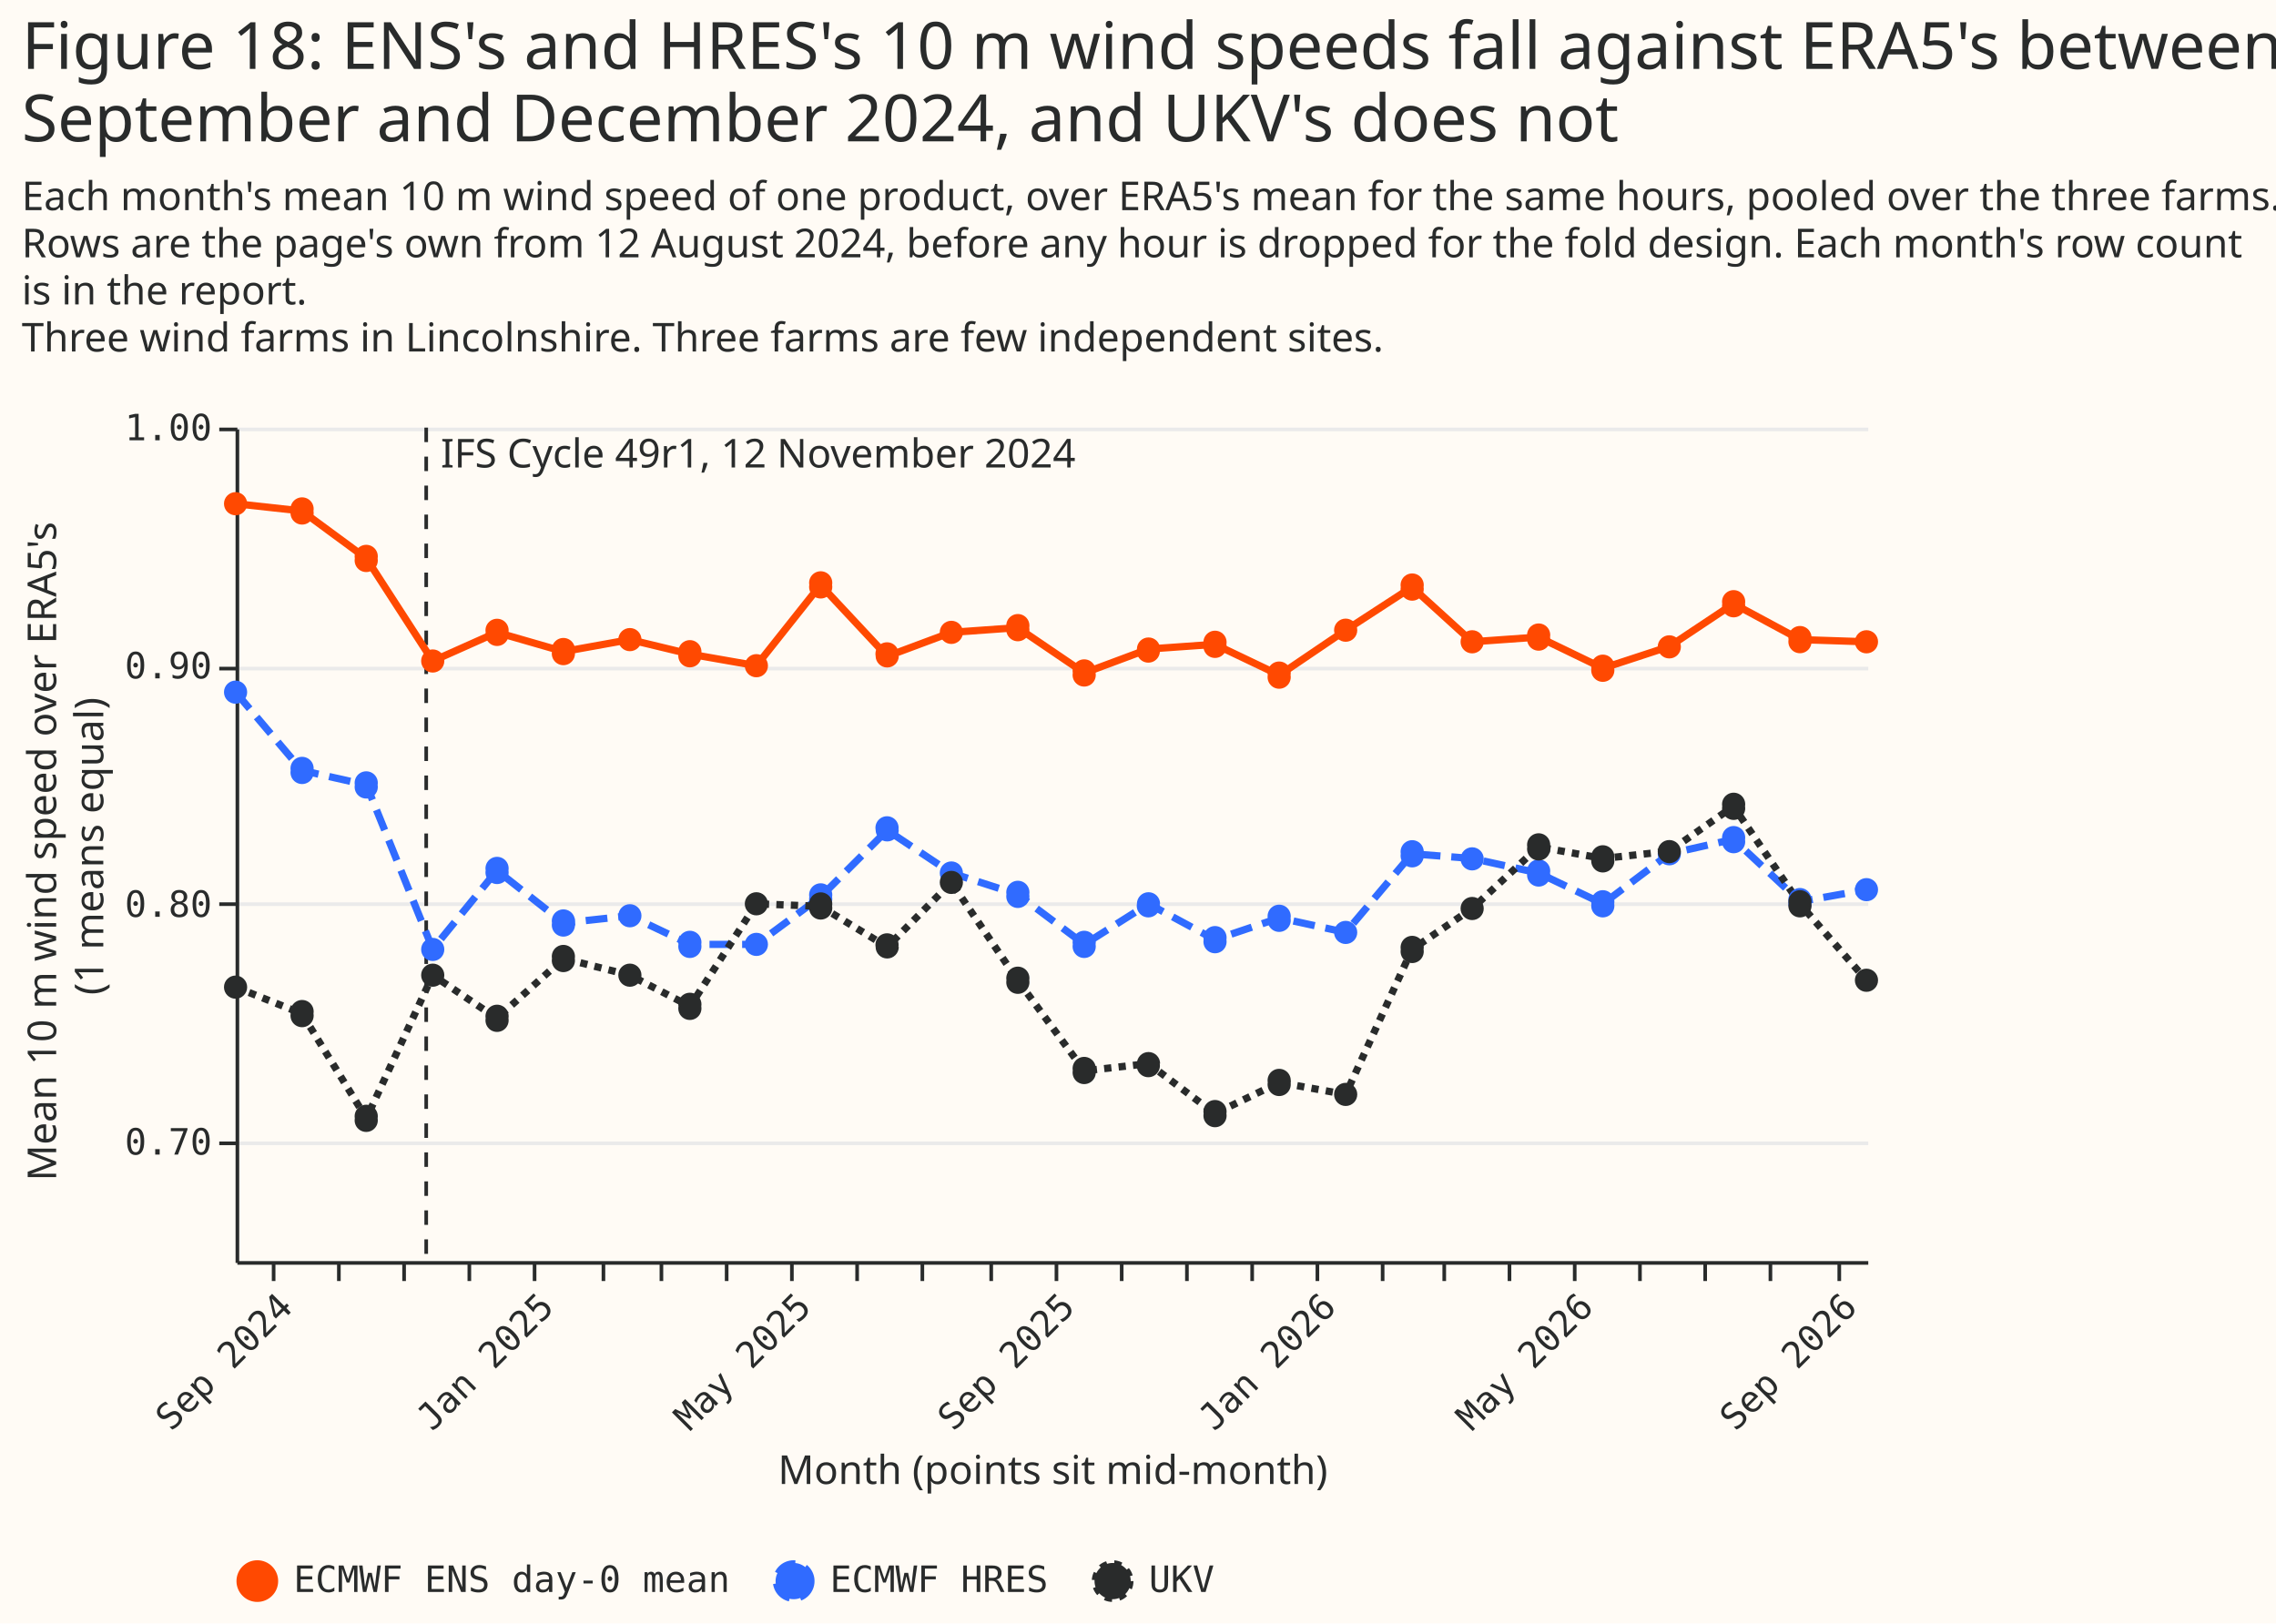
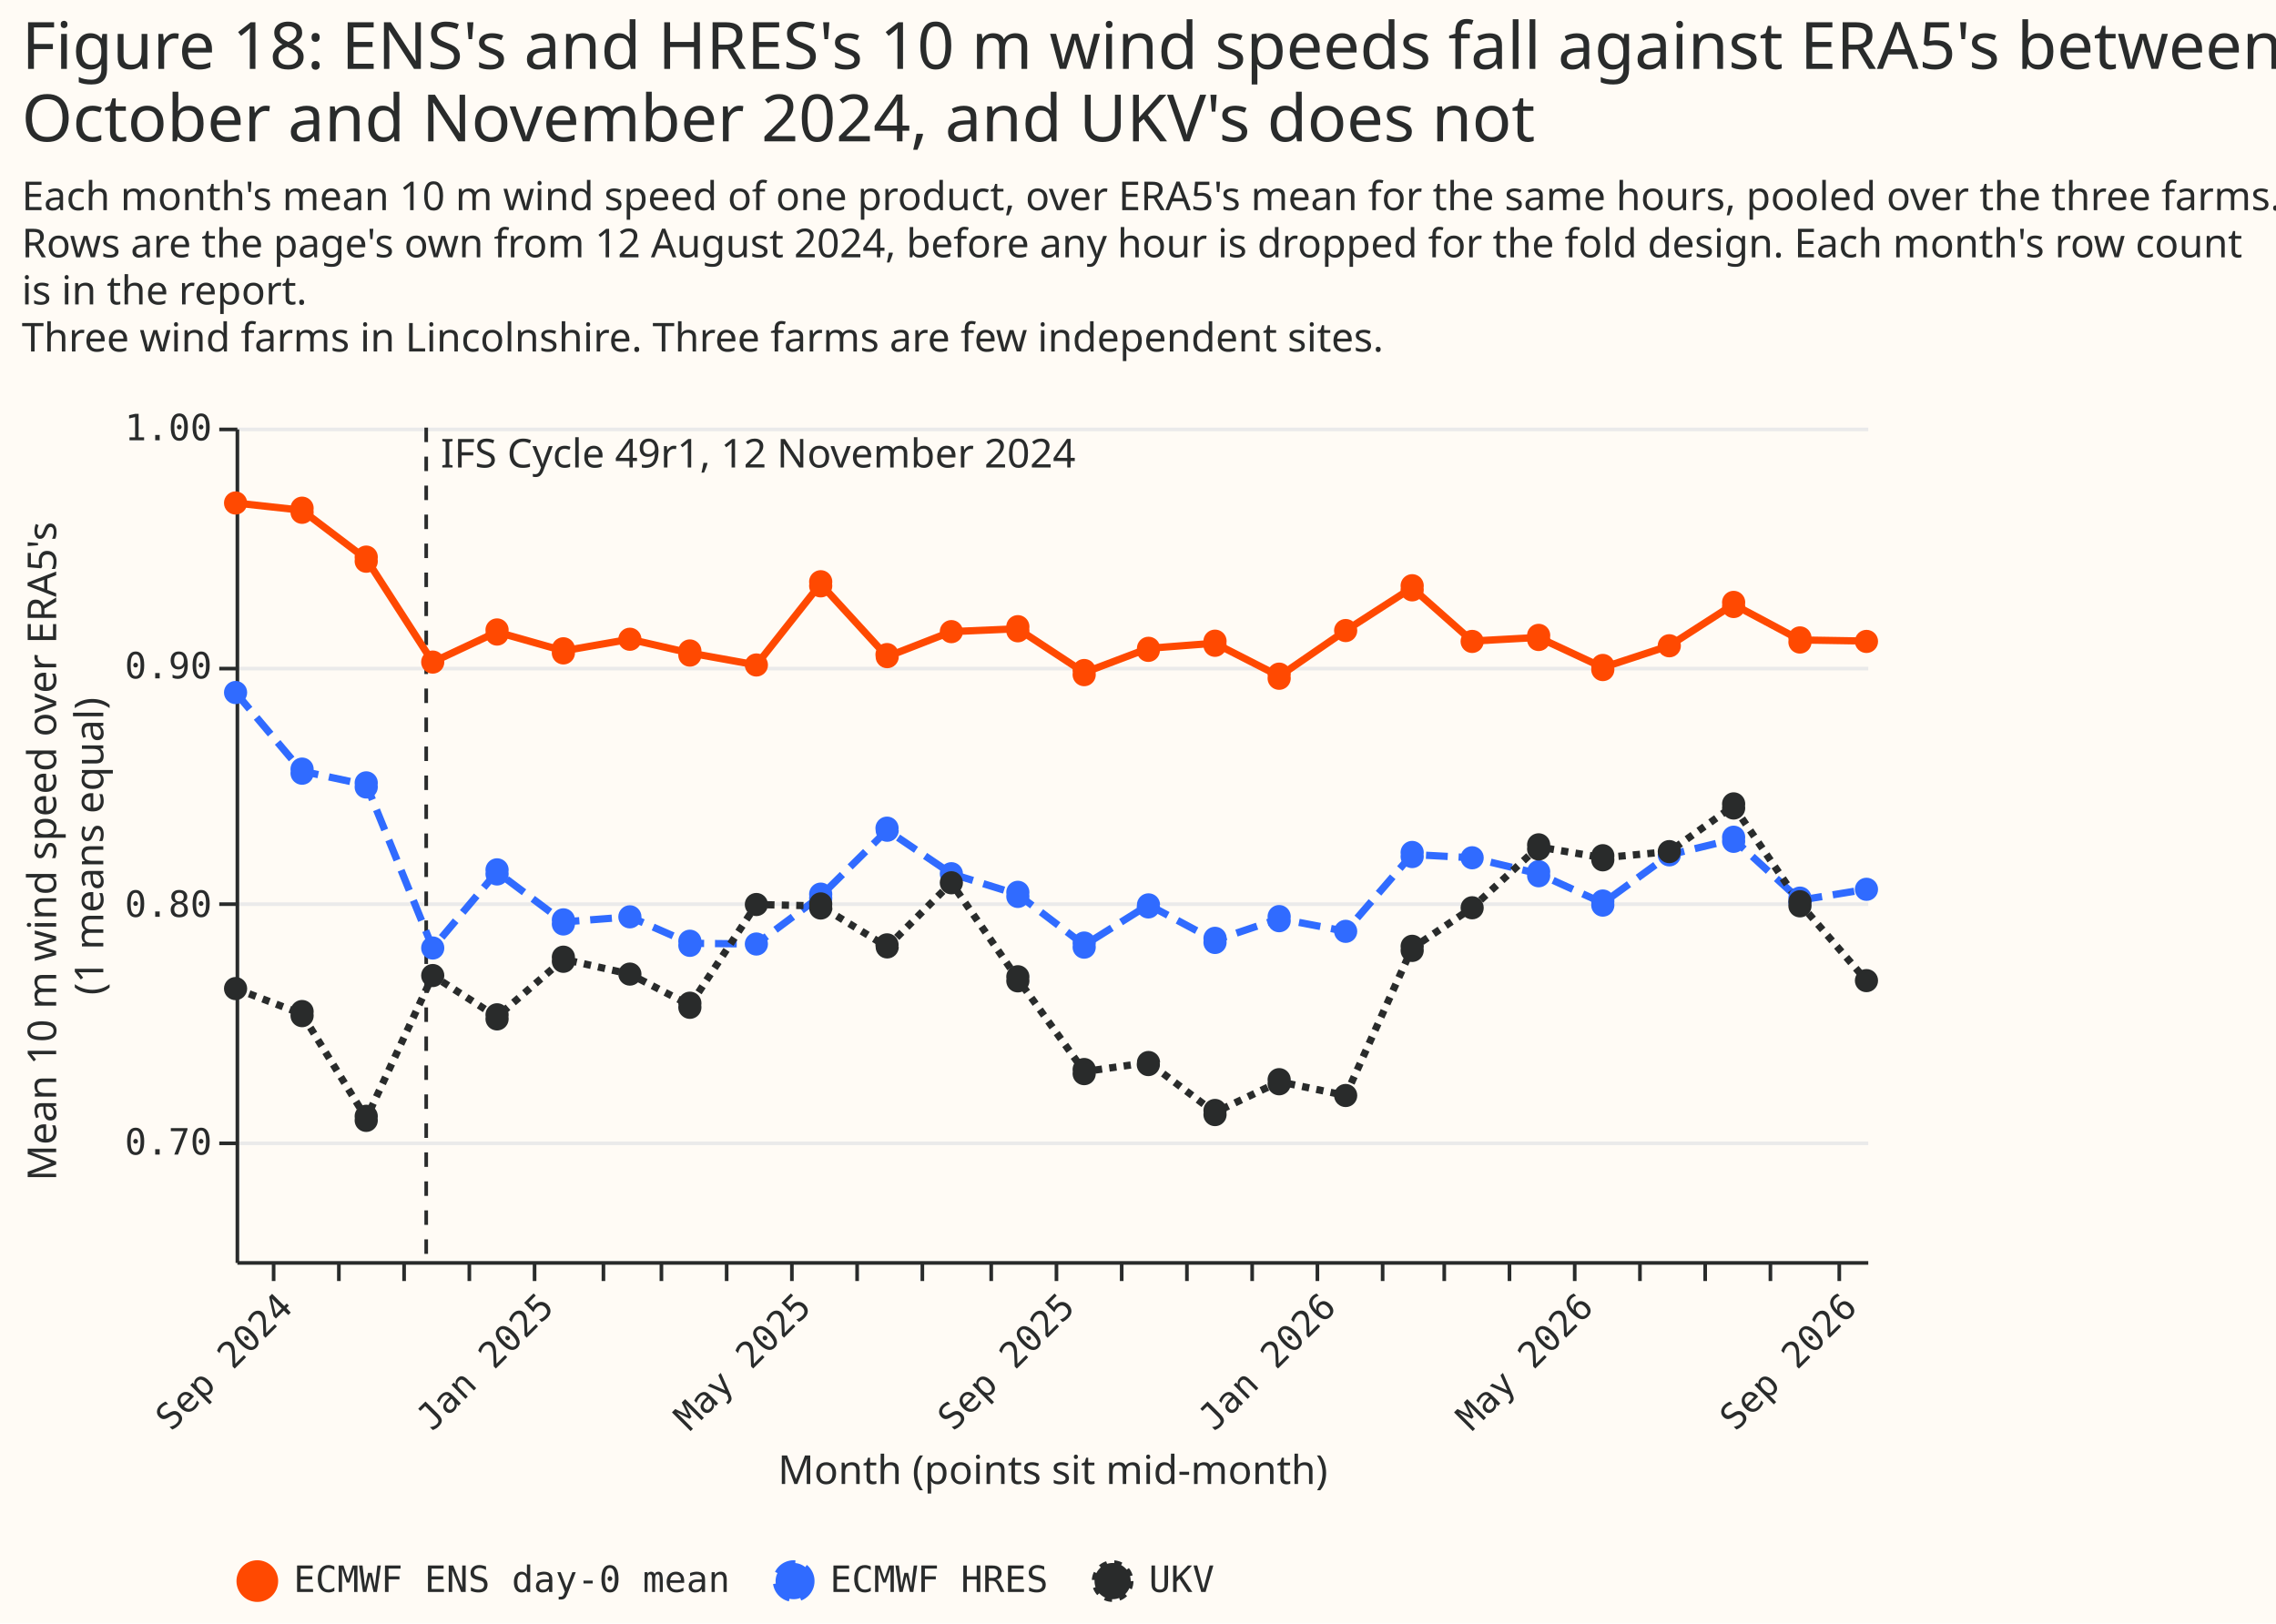
<svg xmlns="http://www.w3.org/2000/svg" width="628" height="448" class="marks" viewBox="0 0 628 448">
  <path fill="#fffbf5" d="M0 0h628v448H0z" />
  <g fill="none" stroke-miterlimit="10" aria-roledescription="group mark container" class="mark-group role-frame root">
    <path d="M65 118h450z" aria-hidden="true" class="background" />
    <g aria-roledescription="group mark container" class="mark-group role-scope concat_0_group">
      <path fill="#fffbf5" d="M65 118h450v230H65Z" aria-hidden="true" class="background" />
      <g aria-hidden="true" class="mark-group role-axis">
        <path stroke="#eaeaea" d="M65.5 315.5h450m-450-66h450m-450-65h450m-450-66h450" class="mark-rule role-axis-grid" pointer-events="none" />
      </g>
      <g aria-label="X-axis titled 'Month (points sit mid-month)' for a time scale with values from August 2024 to September 2026" aria-roledescription="axis" class="mark-group role-axis" pointer-events="none">
        <path stroke="#292b2b" d="M75.5 348.5v5m18-5v5m18-5v5m18-5v5m18-5v5m19-5v5m16-5v5m18-5v5m18-5v5m18-5v5m18-5v5m19-5v5m18-5v5m18-5v5m18-5v5m18-5v5m18-5v5m18-5v5m17-5v5m18-5v5m18-5v5m18-5v5m18-5v5m18-5v5m19-5v5" class="mark-rule role-axis-tick" />
        <g fill="#292b2b" class="mark-text role-axis-label" font-family="Matter Semi Mono, Roboto Mono, monospace" font-size="10" text-anchor="end">
          <text transform="rotate(-45 476.6 82.5)">Sep 2024</text>
          <text transform="rotate(-45 512.6 -4.5)">Jan 2025</text>
          <text transform="rotate(-45 548.1 -90.2)">May 2025</text>
          <text transform="rotate(-45 584.5 -178)">Sep 2025</text>
          <text transform="rotate(-45 620.5 -265)">Jan 2026</text>
          <text transform="rotate(-45 656 -350.7)">May 2026</text>
          <text transform="rotate(-45 692.4 -438.5)">Sep 2026</text>
        </g>
        <path stroke="#292b2b" d="M65.5 348.5h450" class="mark-rule role-axis-domain" />
        <text fill="#292b2b" class="mark-text role-axis-title" font-family="Matter XH, DM Sans, sans-serif" font-size="11" text-anchor="middle" transform="translate(290.5 409.5)">Month (points sit mid-month)</text>
      </g>
      <g aria-label="Y-axis titled 'Mean 10 m wind speed over ERA5's (1 means equal)' for a linear scale with values from 0.65 to 1.00" aria-roledescription="axis" class="mark-group role-axis" pointer-events="none">
        <path stroke="#292b2b" d="M65.5 315.5h-5m5-66h-5m5-65h-5m5-66h-5" class="mark-rule role-axis-tick" />
        <g fill="#292b2b" class="mark-text role-axis-label" font-family="Matter Semi Mono, Roboto Mono, monospace" font-size="10" text-anchor="end">
          <text transform="translate(58.5 318.6)">0.70</text>
          <text transform="translate(58.5 253)">0.80</text>
          <text transform="translate(58.5 187.2)">0.90</text>
          <text transform="translate(58.5 121.5)">1.00</text>
        </g>
        <path stroke="#292b2b" d="M65.5 348.5v-230" class="mark-rule role-axis-domain" />
        <text fill="#292b2b" class="mark-text role-axis-title" font-family="Matter XH, DM Sans, sans-serif" font-size="11" text-anchor="middle" transform="rotate(-90 124.5 109)">
          <tspan>Mean 10 m wind speed over ERA5's</tspan>
          <tspan x="0" dy="13">(1 means equal)</tspan>
        </text>
      </g>
      <path stroke="#292b2b" stroke-dasharray="4,4" d="M117.6 118v230" aria-hidden="true" class="mark-rule role-mark concat_0_layer_0_marks" />
      <text fill="#292b2b" aria-hidden="true" class="mark-text role-mark concat_0_layer_1_marks" font-family="Matter XH, DM Sans, sans-serif" font-size="11" transform="translate(121.6 129)">IFS Cycle 49r1, 12 November 2024</text>
      <g aria-roledescription="group mark container" class="mark-group role-scope concat_0_layer_2_layer_0_pathgroup">
        <path d="M65 118h450v230H65Z" aria-hidden="true" class="background" />
-         <path stroke="#ff4901" stroke-dasharray="1,0" stroke-width="2" d="m65 139 18.3 2 17.8 13.1 18.3 28.3 17.7-7.9 18.4 5.3 18.3-3.3 16.6 4 18.3 3.2 17.7-22.3 18.4 19.7 17.7-6.6 18.3-1.3 18.4 12.5 17.7-6.6 18.3-1.3 17.8 8.5 18.3-12.4 18.3-11.9 16.6 15.1 18.3-1.3 17.8 8.6 18.3-6 17.7-11.8 18.4 9.9 18.3.6" aria-hidden="true" class="mark-line role-mark concat_0_layer_2_layer_0_marks" />
+         <path stroke="#ff4901" stroke-dasharray="1,0" stroke-width="2" d="m65 138.8 18.3 2 17.8 13.5 18.3 28.4 17.7-8.3 18.4 5.2 18.3-3.2 16.6 3.8 18.3 3.3 17.7-22.4 18.4 20.1 17.7-6.9 18.3-.8 18.4 12.1 17.7-6.7 18.3-1.4 17.8 9.1 18.3-12.6 18.3-11.8 16.6 14.7 18.3-1 17.8 8.3 18.3-6 17.7-11.4 18.4 9.8 18.3.3" aria-hidden="true" class="mark-line role-mark concat_0_layer_2_layer_0_marks" />
        <path d="M65 118h450v230H65Z" aria-hidden="true" class="background" />
-         <path stroke="#306bff" stroke-dasharray="6,3" stroke-width="2" d="m65 191 18.3 21.6 17.8 4 18.3 45.3 17.7-21.7 18.4 14.5 18.3-2 16.6 7.9h18.3l17.7-13.1 18.4-18.4 17.7 11.8 18.3 5.9 18.4 13.8 17.7-11.2 18.3 9.9 17.8-6 18.3 4 18.3-21.7 16.6 1.3 18.3 4 17.8 8.5 18.3-13.8 17.7-4 18.4 17.2 18.3-3.3" aria-hidden="true" class="mark-line role-mark concat_0_layer_2_layer_0_marks" />
+         <path stroke="#306bff" stroke-dasharray="6,3" stroke-width="2" d="m65 191.1 18.3 21.7 17.8 3.8 18.3 45 17.7-21 18.4 13.8 18.3-1.4 16.6 7.3 18.3.2 17.7-13.2 18.4-18.2 17.7 12 18.3 5.7 18.4 14 17.7-11.1 18.3 9.8 17.8-6 18.3 3.5 18.3-21.2 16.6.9 18.3 4.4 17.8 8.1 18.3-13.3 17.7-4.3 18.4 16.8 18.3-3" aria-hidden="true" class="mark-line role-mark concat_0_layer_2_layer_0_marks" />
        <path d="M65 118h450v230H65Z" aria-hidden="true" class="background" />
-         <path stroke="#292b2b" stroke-dasharray="2,2" stroke-width="2" d="m65 272.4 18.3 7.3 17.8 28.9 18.3-39.5 17.7 11.9 18.4-16.5 18.3 4.6 16.6 8.6 18.3-28.3 17.7.7 18.4 11.2 17.7-17.8 18.3 27 18.4 25 17.7-2 18.3 13.8 17.8-8.6 18.3 3.3 18.3-40 16.6-11.3 18.3-17 17.8 3.2 18.3-2 17.7-12.4 18.4 27 18.3 21" aria-hidden="true" class="mark-line role-mark concat_0_layer_2_layer_0_marks" />
+         <path stroke="#292b2b" stroke-dasharray="2,2" stroke-width="2" d="m65 272.8 18.3 7 17.8 28.8 18.3-39.4 17.7 11.4 18.4-15.9 18.3 4.1 16.6 8.6 18.3-27.8 17.7.4 18.4 11.3 17.7-17.7 18.3 26.5 18.4 25.6 17.7-2.5 18.3 13.8 17.8-8.5 18.3 3.8 18.3-40.6 16.6-11.2 18.3-16.8 17.8 3 18.3-1.7 17.7-12.6 18.4 27 18.3 21.2" aria-hidden="true" class="mark-line role-mark concat_0_layer_2_layer_0_marks" />
      </g>
      <g aria-hidden="true" class="mark-symbol role-mark concat_0_layer_2_layer_1_marks">
-         <path fill="#ff4901" d="M68.2 139a3.2 3.2 0 1 1-6.4 0 3.2 3.2 0 1 1 6.4 0" />
-         <path fill="#306bff" d="M68.2 191a3.2 3.2 0 1 1-6.4 0 3.2 3.2 0 1 1 6.4 0" />
-         <path fill="#292b2b" d="M68.2 272.4a3.2 3.2 0 1 1-6.4 0 3.2 3.2 0 1 1 6.4 0" />
-         <path fill="#ff4901" d="M86.5 141a3.2 3.2 0 1 1-6.3 0 3.2 3.2 0 1 1 6.3 0" />
-         <path fill="#306bff" d="M86.5 212.6a3.2 3.2 0 1 1-6.3 0 3.2 3.2 0 1 1 6.3 0" />
+         <path fill="#ff4901" d="M68.2 138.8a3.2 3.2 0 1 1-6.4 0 3.2 3.2 0 1 1 6.4 0" />
+         <path fill="#306bff" d="M68.2 191.1a3.2 3.2 0 1 1-6.4 0 3.2 3.2 0 1 1 6.4 0" />
+         <path fill="#292b2b" d="M68.2 272.8a3.2 3.2 0 1 1-6.4 0 3.2 3.2 0 1 1 6.4 0" />
+         <path fill="#ff4901" d="M86.5 140.8a3.2 3.2 0 1 1-6.3 0 3.2 3.2 0 1 1 6.3 0" />
+         <path fill="#306bff" d="M86.5 212.8a3.2 3.2 0 1 1-6.3 0 3.2 3.2 0 1 1 6.3 0" />
        <path fill="#292b2b" d="M86.5 279.7a3.2 3.2 0 1 1-6.3 0 3.2 3.2 0 1 1 6.3 0" />
-         <path fill="#ff4901" d="M104.2 154.1a3.2 3.2 0 1 1-6.3 0 3.2 3.2 0 1 1 6.3 0" />
+         <path fill="#ff4901" d="M104.2 154.3a3.2 3.2 0 1 1-6.3 0 3.2 3.2 0 1 1 6.3 0" />
        <path fill="#306bff" d="M104.2 216.6a3.2 3.2 0 1 1-6.3 0 3.2 3.2 0 1 1 6.3 0" />
        <path fill="#292b2b" d="M104.2 308.6a3.2 3.2 0 1 1-6.3 0 3.2 3.2 0 1 1 6.3 0" />
-         <path fill="#ff4901" d="M122.6 182.4a3.2 3.2 0 1 1-6.4 0 3.2 3.2 0 1 1 6.4 0" />
-         <path fill="#306bff" d="M122.6 262a3.2 3.2 0 1 1-6.4 0 3.2 3.2 0 1 1 6.4 0" />
-         <path fill="#292b2b" d="M122.6 269.1a3.2 3.2 0 1 1-6.4 0 3.2 3.2 0 1 1 6.4 0" />
-         <path fill="#ff4901" d="M140.3 174.5a3.2 3.2 0 1 1-6.3 0 3.2 3.2 0 1 1 6.3 0" />
-         <path fill="#306bff" d="M140.3 240.2a3.2 3.2 0 1 1-6.3 0 3.2 3.2 0 1 1 6.3 0" />
-         <path fill="#292b2b" d="M140.3 281a3.2 3.2 0 1 1-6.3 0 3.2 3.2 0 1 1 6.3 0" />
-         <path fill="#ff4901" d="M158.6 179.8a3.2 3.2 0 1 1-6.3 0 3.2 3.2 0 1 1 6.3 0" />
-         <path fill="#306bff" d="M158.6 254.7a3.2 3.2 0 1 1-6.3 0 3.2 3.2 0 1 1 6.3 0" />
-         <path fill="#292b2b" d="M158.6 264.5a3.2 3.2 0 1 1-6.3 0 3.2 3.2 0 1 1 6.3 0" />
-         <path fill="#ff4901" d="M177 176.5a3.2 3.2 0 1 1-6.4 0 3.2 3.2 0 1 1 6.4 0" />
-         <path fill="#306bff" d="M177 252.7a3.2 3.2 0 1 1-6.4 0 3.2 3.2 0 1 1 6.4 0" />
-         <path fill="#292b2b" d="M177 269.1a3.2 3.2 0 1 1-6.4 0 3.2 3.2 0 1 1 6.4 0" />
-         <path fill="#ff4901" d="M193.5 180.4a3.2 3.2 0 1 1-6.3 0 3.2 3.2 0 1 1 6.3 0" />
-         <path fill="#306bff" d="M193.5 260.6a3.2 3.2 0 1 1-6.3 0 3.2 3.2 0 1 1 6.3 0" />
-         <path fill="#292b2b" d="M193.5 277.7a3.2 3.2 0 1 1-6.3 0 3.2 3.2 0 1 1 6.3 0" />
-         <path fill="#ff4901" d="M211.9 183.7a3.2 3.2 0 1 1-6.4 0 3.2 3.2 0 1 1 6.4 0" />
-         <path fill="#306bff" d="M211.9 260.6a3.2 3.2 0 1 1-6.4 0 3.2 3.2 0 1 1 6.4 0" />
-         <path fill="#292b2b" d="M211.9 249.4a3.2 3.2 0 1 1-6.4 0 3.2 3.2 0 1 1 6.4 0" />
-         <path fill="#ff4901" d="M229.6 161.4a3.2 3.2 0 1 1-6.3 0 3.2 3.2 0 1 1 6.3 0" />
-         <path fill="#306bff" d="M229.6 247.5a3.2 3.2 0 1 1-6.3 0 3.2 3.2 0 1 1 6.3 0" />
+         <path fill="#ff4901" d="M122.6 182.7a3.2 3.2 0 1 1-6.4 0 3.2 3.2 0 1 1 6.4 0" />
+         <path fill="#306bff" d="M122.6 261.6a3.2 3.2 0 1 1-6.4 0 3.2 3.2 0 1 1 6.4 0" />
+         <path fill="#292b2b" d="M122.6 269.2a3.2 3.2 0 1 1-6.4 0 3.2 3.2 0 1 1 6.4 0" />
+         <path fill="#ff4901" d="M140.3 174.4a3.2 3.2 0 1 1-6.3 0 3.2 3.2 0 1 1 6.3 0" />
+         <path fill="#306bff" d="M140.3 240.6a3.2 3.2 0 1 1-6.3 0 3.2 3.2 0 1 1 6.3 0" />
+         <path fill="#292b2b" d="M140.3 280.6a3.2 3.2 0 1 1-6.3 0 3.2 3.2 0 1 1 6.3 0" />
+         <path fill="#ff4901" d="M158.6 179.6a3.2 3.2 0 1 1-6.3 0 3.2 3.2 0 1 1 6.3 0" />
+         <path fill="#306bff" d="M158.6 254.4a3.2 3.2 0 1 1-6.3 0 3.2 3.2 0 1 1 6.3 0" />
+         <path fill="#292b2b" d="M158.6 264.7a3.2 3.2 0 1 1-6.3 0 3.2 3.2 0 1 1 6.3 0" />
+         <path fill="#ff4901" d="M177 176.4a3.2 3.2 0 1 1-6.4 0 3.2 3.2 0 1 1 6.4 0" />
+         <path fill="#306bff" d="M177 253a3.2 3.2 0 1 1-6.4 0 3.2 3.2 0 1 1 6.4 0" />
+         <path fill="#292b2b" d="M177 268.8a3.2 3.2 0 1 1-6.4 0 3.2 3.2 0 1 1 6.4 0" />
+         <path fill="#ff4901" d="M193.5 180.2a3.2 3.2 0 1 1-6.3 0 3.2 3.2 0 1 1 6.3 0" />
+         <path fill="#306bff" d="M193.5 260.3a3.2 3.2 0 1 1-6.3 0 3.2 3.2 0 1 1 6.3 0" />
+         <path fill="#292b2b" d="M193.5 277.4a3.2 3.2 0 1 1-6.3 0 3.2 3.2 0 1 1 6.3 0" />
+         <path fill="#ff4901" d="M211.9 183.5a3.2 3.2 0 1 1-6.4 0 3.2 3.2 0 1 1 6.4 0" />
+         <path fill="#306bff" d="M211.9 260.5a3.2 3.2 0 1 1-6.4 0 3.2 3.2 0 1 1 6.4 0" />
+         <path fill="#292b2b" d="M211.9 249.6a3.2 3.2 0 1 1-6.4 0 3.2 3.2 0 1 1 6.4 0" />
+         <path fill="#ff4901" d="M229.6 161.1a3.2 3.2 0 1 1-6.3 0 3.2 3.2 0 1 1 6.3 0" />
+         <path fill="#306bff" d="M229.6 247.3a3.2 3.2 0 1 1-6.3 0 3.2 3.2 0 1 1 6.3 0" />
        <path fill="#292b2b" d="M229.6 250a3.2 3.2 0 1 1-6.3 0 3.2 3.2 0 1 1 6.3 0" />
-         <path fill="#ff4901" d="M248 181a3.2 3.2 0 1 1-6.4 0 3.2 3.2 0 1 1 6.3 0" />
-         <path fill="#306bff" d="M248 229a3.2 3.2 0 1 1-6.4 0 3.2 3.2 0 1 1 6.3 0" />
+         <path fill="#ff4901" d="M248 181.2a3.2 3.2 0 1 1-6.4 0 3.2 3.2 0 1 1 6.3 0" />
+         <path fill="#306bff" d="M248 229.1a3.2 3.2 0 1 1-6.4 0 3.2 3.2 0 1 1 6.3 0" />
        <path fill="#292b2b" d="M248 261.3a3.2 3.2 0 1 1-6.4 0 3.2 3.2 0 1 1 6.3 0" />
-         <path fill="#ff4901" d="M265.7 174.5a3.2 3.2 0 1 1-6.4 0 3.2 3.2 0 1 1 6.4 0" />
-         <path fill="#306bff" d="M265.7 240.9a3.2 3.2 0 1 1-6.4 0 3.2 3.2 0 1 1 6.4 0" />
-         <path fill="#292b2b" d="M265.7 243.5a3.2 3.2 0 1 1-6.4 0 3.2 3.2 0 1 1 6.4 0" />
-         <path fill="#ff4901" d="M284 173.2a3.2 3.2 0 1 1-6.3 0 3.2 3.2 0 1 1 6.3 0" />
+         <path fill="#ff4901" d="M265.7 174.3a3.2 3.2 0 1 1-6.4 0 3.2 3.2 0 1 1 6.4 0" />
+         <path fill="#306bff" d="M265.7 241.1a3.2 3.2 0 1 1-6.4 0 3.2 3.2 0 1 1 6.4 0" />
+         <path fill="#292b2b" d="M265.7 243.6a3.2 3.2 0 1 1-6.4 0 3.2 3.2 0 1 1 6.4 0" />
+         <path fill="#ff4901" d="M284 173.5a3.2 3.2 0 1 1-6.3 0 3.2 3.2 0 1 1 6.3 0" />
        <path fill="#306bff" d="M284 246.8a3.2 3.2 0 1 1-6.3 0 3.2 3.2 0 1 1 6.3 0" />
-         <path fill="#292b2b" d="M284 270.5a3.2 3.2 0 1 1-6.3 0 3.2 3.2 0 1 1 6.3 0" />
-         <path fill="#ff4901" d="M302.3 185.7a3.2 3.2 0 1 1-6.3 0 3.2 3.2 0 1 1 6.3 0" />
-         <path fill="#306bff" d="M302.3 260.6a3.2 3.2 0 1 1-6.3 0 3.2 3.2 0 1 1 6.3 0" />
-         <path fill="#292b2b" d="M302.3 295.4a3.2 3.2 0 1 1-6.3 0 3.2 3.2 0 1 1 6.3 0" />
-         <path fill="#ff4901" d="M320 179.1a3.2 3.2 0 1 1-6.3 0 3.2 3.2 0 1 1 6.4 0" />
-         <path fill="#306bff" d="M320 249.4a3.2 3.2 0 1 1-6.3 0 3.2 3.2 0 1 1 6.4 0" />
-         <path fill="#292b2b" d="M320 293.5a3.2 3.2 0 1 1-6.3 0 3.2 3.2 0 1 1 6.4 0" />
-         <path fill="#ff4901" d="M338.4 177.8a3.2 3.2 0 1 1-6.3 0 3.2 3.2 0 1 1 6.3 0" />
-         <path fill="#306bff" d="M338.4 259.3a3.2 3.2 0 1 1-6.3 0 3.2 3.2 0 1 1 6.3 0" />
-         <path fill="#292b2b" d="M338.4 307.3a3.2 3.2 0 1 1-6.3 0 3.2 3.2 0 1 1 6.3 0" />
-         <path fill="#ff4901" d="M356.1 186.3a3.2 3.2 0 1 1-6.3 0 3.2 3.2 0 1 1 6.3 0" />
-         <path fill="#306bff" d="M356.1 253.4a3.2 3.2 0 1 1-6.3 0 3.2 3.2 0 1 1 6.3 0" />
-         <path fill="#292b2b" d="M356.1 298.7a3.2 3.2 0 1 1-6.3 0 3.2 3.2 0 1 1 6.3 0" />
-         <path fill="#ff4901" d="M374.5 173.9a3.2 3.2 0 1 1-6.4 0 3.2 3.2 0 1 1 6.4 0" />
-         <path fill="#306bff" d="M374.5 257.3a3.2 3.2 0 1 1-6.4 0 3.2 3.2 0 1 1 6.4 0" />
-         <path fill="#292b2b" d="M374.5 302a3.2 3.2 0 1 1-6.4 0 3.2 3.2 0 1 1 6.4 0" />
-         <path fill="#ff4901" d="M392.8 162a3.2 3.2 0 1 1-6.3 0 3.2 3.2 0 1 1 6.3 0" />
-         <path fill="#306bff" d="M392.8 235.6a3.2 3.2 0 1 1-6.3 0 3.2 3.2 0 1 1 6.3 0" />
-         <path fill="#292b2b" d="M392.8 262a3.2 3.2 0 1 1-6.3 0 3.2 3.2 0 1 1 6.3 0" />
-         <path fill="#ff4901" d="M409.4 177.1a3.2 3.2 0 1 1-6.4 0 3.2 3.2 0 1 1 6.4 0" />
-         <path fill="#306bff" d="M409.4 237a3.2 3.2 0 1 1-6.4 0 3.2 3.2 0 1 1 6.4 0" />
-         <path fill="#292b2b" d="M409.4 250.7a3.2 3.2 0 1 1-6.4 0 3.2 3.2 0 1 1 6.4 0" />
-         <path fill="#ff4901" d="M427.7 175.8a3.2 3.2 0 1 1-6.3 0 3.2 3.2 0 1 1 6.3 0" />
-         <path fill="#306bff" d="M427.7 240.9a3.2 3.2 0 1 1-6.3 0 3.2 3.2 0 1 1 6.3 0" />
+         <path fill="#292b2b" d="M284 270.1a3.2 3.2 0 1 1-6.3 0 3.2 3.2 0 1 1 6.3 0" />
+         <path fill="#ff4901" d="M302.3 185.6a3.2 3.2 0 1 1-6.3 0 3.2 3.2 0 1 1 6.3 0" />
+         <path fill="#306bff" d="M302.3 260.8a3.2 3.2 0 1 1-6.3 0 3.2 3.2 0 1 1 6.3 0" />
+         <path fill="#292b2b" d="M302.3 295.7a3.2 3.2 0 1 1-6.3 0 3.2 3.2 0 1 1 6.3 0" />
+         <path fill="#ff4901" d="M320 178.9a3.2 3.2 0 1 1-6.3 0 3.2 3.2 0 1 1 6.4 0" />
+         <path fill="#306bff" d="M320 249.7a3.2 3.2 0 1 1-6.3 0 3.2 3.2 0 1 1 6.4 0" />
+         <path fill="#292b2b" d="M320 293.2a3.2 3.2 0 1 1-6.3 0 3.2 3.2 0 1 1 6.4 0" />
+         <path fill="#ff4901" d="M338.4 177.5a3.2 3.2 0 1 1-6.3 0 3.2 3.2 0 1 1 6.3 0" />
+         <path fill="#306bff" d="M338.4 259.5a3.2 3.2 0 1 1-6.3 0 3.2 3.2 0 1 1 6.3 0" />
+         <path fill="#292b2b" d="M338.4 307a3.2 3.2 0 1 1-6.3 0 3.2 3.2 0 1 1 6.3 0" />
+         <path fill="#ff4901" d="M356.1 186.6a3.2 3.2 0 1 1-6.3 0 3.2 3.2 0 1 1 6.3 0" />
+         <path fill="#306bff" d="M356.1 253.5a3.2 3.2 0 1 1-6.3 0 3.2 3.2 0 1 1 6.3 0" />
+         <path fill="#292b2b" d="M356.1 298.5a3.2 3.2 0 1 1-6.3 0 3.2 3.2 0 1 1 6.3 0" />
+         <path fill="#ff4901" d="M374.5 174a3.2 3.2 0 1 1-6.4 0 3.2 3.2 0 1 1 6.4 0" />
+         <path fill="#306bff" d="M374.5 257a3.2 3.2 0 1 1-6.4 0 3.2 3.2 0 1 1 6.4 0" />
+         <path fill="#292b2b" d="M374.5 302.3a3.2 3.2 0 1 1-6.4 0 3.2 3.2 0 1 1 6.4 0" />
+         <path fill="#ff4901" d="M392.8 162.2a3.2 3.2 0 1 1-6.3 0 3.2 3.2 0 1 1 6.3 0" />
+         <path fill="#306bff" d="M392.8 235.8a3.2 3.2 0 1 1-6.3 0 3.2 3.2 0 1 1 6.3 0" />
+         <path fill="#292b2b" d="M392.8 261.7a3.2 3.2 0 1 1-6.3 0 3.2 3.2 0 1 1 6.3 0" />
+         <path fill="#ff4901" d="M409.4 177a3.2 3.2 0 1 1-6.4 0 3.2 3.2 0 1 1 6.4 0" />
+         <path fill="#306bff" d="M409.4 236.7a3.2 3.2 0 1 1-6.4 0 3.2 3.2 0 1 1 6.4 0" />
+         <path fill="#292b2b" d="M409.4 250.5a3.2 3.2 0 1 1-6.4 0 3.2 3.2 0 1 1 6.4 0" />
+         <path fill="#ff4901" d="M427.7 175.9a3.2 3.2 0 1 1-6.3 0 3.2 3.2 0 1 1 6.3 0" />
+         <path fill="#306bff" d="M427.7 241.1a3.2 3.2 0 1 1-6.3 0 3.2 3.2 0 1 1 6.3 0" />
        <path fill="#292b2b" d="M427.7 233.7a3.2 3.2 0 1 1-6.3 0 3.2 3.2 0 1 1 6.3 0" />
-         <path fill="#ff4901" d="M445.4 184.4a3.2 3.2 0 1 1-6.3 0 3.2 3.2 0 1 1 6.3 0" />
-         <path fill="#306bff" d="M445.4 249.4a3.2 3.2 0 1 1-6.3 0 3.2 3.2 0 1 1 6.3 0" />
-         <path fill="#292b2b" d="M445.4 237a3.2 3.2 0 1 1-6.3 0 3.2 3.2 0 1 1 6.3 0" />
-         <path fill="#ff4901" d="M463.8 178.5a3.2 3.2 0 1 1-6.4 0 3.2 3.2 0 1 1 6.4 0" />
-         <path fill="#306bff" d="M463.8 235.6a3.2 3.2 0 1 1-6.4 0 3.2 3.2 0 1 1 6.4 0" />
+         <path fill="#ff4901" d="M445.4 184.2a3.2 3.2 0 1 1-6.3 0 3.2 3.2 0 1 1 6.3 0" />
+         <path fill="#306bff" d="M445.4 249.2a3.2 3.2 0 1 1-6.3 0 3.2 3.2 0 1 1 6.3 0" />
+         <path fill="#292b2b" d="M445.4 236.7a3.2 3.2 0 1 1-6.3 0 3.2 3.2 0 1 1 6.3 0" />
+         <path fill="#ff4901" d="M463.8 178.2a3.2 3.2 0 1 1-6.4 0 3.2 3.2 0 1 1 6.4 0" />
+         <path fill="#306bff" d="M463.8 235.9a3.2 3.2 0 1 1-6.4 0 3.2 3.2 0 1 1 6.4 0" />
        <path fill="#292b2b" d="M463.8 235a3.2 3.2 0 1 1-6.4 0 3.2 3.2 0 1 1 6.4 0" />
-         <path fill="#ff4901" d="M481.5 166.6a3.2 3.2 0 1 1-6.3 0 3.2 3.2 0 1 1 6.3 0" />
-         <path fill="#306bff" d="M481.5 231.7a3.2 3.2 0 1 1-6.3 0 3.2 3.2 0 1 1 6.3 0" />
-         <path fill="#292b2b" d="M481.5 222.5a3.2 3.2 0 1 1-6.3 0 3.2 3.2 0 1 1 6.3 0" />
-         <path fill="#ff4901" d="M499.8 176.5a3.2 3.2 0 1 1-6.3 0 3.2 3.2 0 1 1 6.3 0" />
-         <path fill="#306bff" d="M499.8 248.8a3.2 3.2 0 1 1-6.3 0 3.2 3.2 0 1 1 6.3 0" />
+         <path fill="#ff4901" d="M481.5 166.8a3.2 3.2 0 1 1-6.3 0 3.2 3.2 0 1 1 6.3 0" />
+         <path fill="#306bff" d="M481.5 231.6a3.2 3.2 0 1 1-6.3 0 3.2 3.2 0 1 1 6.3 0" />
+         <path fill="#292b2b" d="M481.5 222.4a3.2 3.2 0 1 1-6.3 0 3.2 3.2 0 1 1 6.3 0" />
+         <path fill="#ff4901" d="M499.8 176.6a3.2 3.2 0 1 1-6.3 0 3.2 3.2 0 1 1 6.3 0" />
+         <path fill="#306bff" d="M499.8 248.4a3.2 3.2 0 1 1-6.3 0 3.2 3.2 0 1 1 6.3 0" />
        <path fill="#292b2b" d="M499.8 249.4a3.2 3.2 0 1 1-6.3 0 3.2 3.2 0 1 1 6.3 0" />
-         <path fill="#ff4901" d="M518.2 177.1a3.2 3.2 0 1 1-6.4 0 3.2 3.2 0 1 1 6.4 0" />
-         <path fill="#306bff" d="M518.2 245.5a3.2 3.2 0 1 1-6.4 0 3.2 3.2 0 1 1 6.4 0" />
-         <path fill="#292b2b" d="M518.2 270.5a3.2 3.2 0 1 1-6.4 0 3.2 3.2 0 1 1 6.4 0" />
+         <path fill="#ff4901" d="M518.2 177a3.2 3.2 0 1 1-6.4 0 3.2 3.2 0 1 1 6.4 0" />
+         <path fill="#306bff" d="M518.2 245.4a3.2 3.2 0 1 1-6.4 0 3.2 3.2 0 1 1 6.4 0" />
+         <path fill="#292b2b" d="M518.2 270.6a3.2 3.2 0 1 1-6.4 0 3.2 3.2 0 1 1 6.4 0" />
      </g>
    </g>
    <g aria-label="Symbol legend for fill color, stroke color and strokeDash with 3 values: ECMWF ENS day-0 mean, ECMWF HRES, UKV" aria-roledescription="legend" class="mark-group role-legend">
      <path d="M65 430h271v13H65Z" aria-hidden="true" class="background" pointer-events="none" />
      <g class="mark-group role-legend-entry">
        <g aria-roledescription="group mark container" class="mark-group role-scope" pointer-events="none">
          <path d="M65 430.3h136v12.4H65Z" aria-hidden="true" class="background" />
          <path fill="#ff4901" stroke="#ff4901" stroke-dasharray="1,0" stroke-width="1.5" d="M76 436.3a5 5 0 1 1-10 0 5 5 0 1 1 10 0" class="mark-symbol role-legend-symbol" />
          <text fill="#292b2b" class="mark-text role-legend-label" font-family="Matter Semi Mono, Roboto Mono, monospace" font-size="10" transform="translate(81 439.3)">ECMWF ENS day-0 mean</text>
          <path d="M213 430.3h76v12.4h-76Z" aria-hidden="true" class="background" />
          <path fill="#306bff" stroke="#306bff" stroke-dasharray="6,3" stroke-width="1.5" d="M224 436.3a5 5 0 1 1-10 0 5 5 0 1 1 10 0" class="mark-symbol role-legend-symbol" />
          <text fill="#292b2b" class="mark-text role-legend-label" font-family="Matter Semi Mono, Roboto Mono, monospace" font-size="10" transform="translate(229 439.3)">ECMWF HRES</text>
          <path d="M301 430.3h34v12.4h-34Z" aria-hidden="true" class="background" />
          <path fill="#292b2b" stroke="#292b2b" stroke-dasharray="2,2" stroke-width="1.5" d="M312 436.3a5 5 0 1 1-10 0 5 5 0 1 1 10 0" class="mark-symbol role-legend-symbol" />
          <text fill="#292b2b" class="mark-text role-legend-label" font-family="Matter Semi Mono, Roboto Mono, monospace" font-size="10" transform="translate(317 439.3)">UKV</text>
        </g>
      </g>
    </g>
    <g fill="#292b2b" class="mark-group role-title" font-family="Matter XH, DM Sans, sans-serif" pointer-events="none">
-       <text aria-label="Title text 'Figure 18: ENS's and HRES's 10 m wind speeds fall against ERA5's between September and December 2024, and UKV's does not'" aria-roledescription="title" class="mark-text role-title-text" font-size="18" transform="translate(6 19)">
+       <text aria-label="Title text 'Figure 18: ENS's and HRES's 10 m wind speeds fall against ERA5's between October and November 2024, and UKV's does not'" aria-roledescription="title" class="mark-text role-title-text" font-size="18" transform="translate(6 19)">
        <tspan>Figure 18: ENS's and HRES's 10 m wind speeds fall against ERA5's between</tspan>
-         <tspan x="0" dy="20">September and December 2024, and UKV's does not</tspan>
+         <tspan x="0" dy="20">October and November 2024, and UKV's does not</tspan>
      </text>
      <text aria-label="Subtitle text 'Each month's mean 10 m wind speed of one product, over ERA5's mean for the same hours, pooled over the three farms. Rows are the page's own from 12 August 2024, before any hour is dropped for the fold design. Each month's row count is in the report. Three wind farms in Lincolnshire. Three farms are few independent sites.'" aria-roledescription="subtitle" class="mark-text role-title-subtitle" font-size="11" transform="translate(6 58)">
        <tspan>Each month's mean 10 m wind speed of one product, over ERA5's mean for the same hours, pooled over the three farms.</tspan>
        <tspan x="0" dy="13">Rows are the page's own from 12 August 2024, before any hour is dropped for the fold design. Each month's row count</tspan>
        <tspan x="0" dy="13">is in the report.</tspan>
        <tspan x="0" dy="13">Three wind farms in Lincolnshire. Three farms are few independent sites.</tspan>
      </text>
    </g>
  </g>
</svg>
